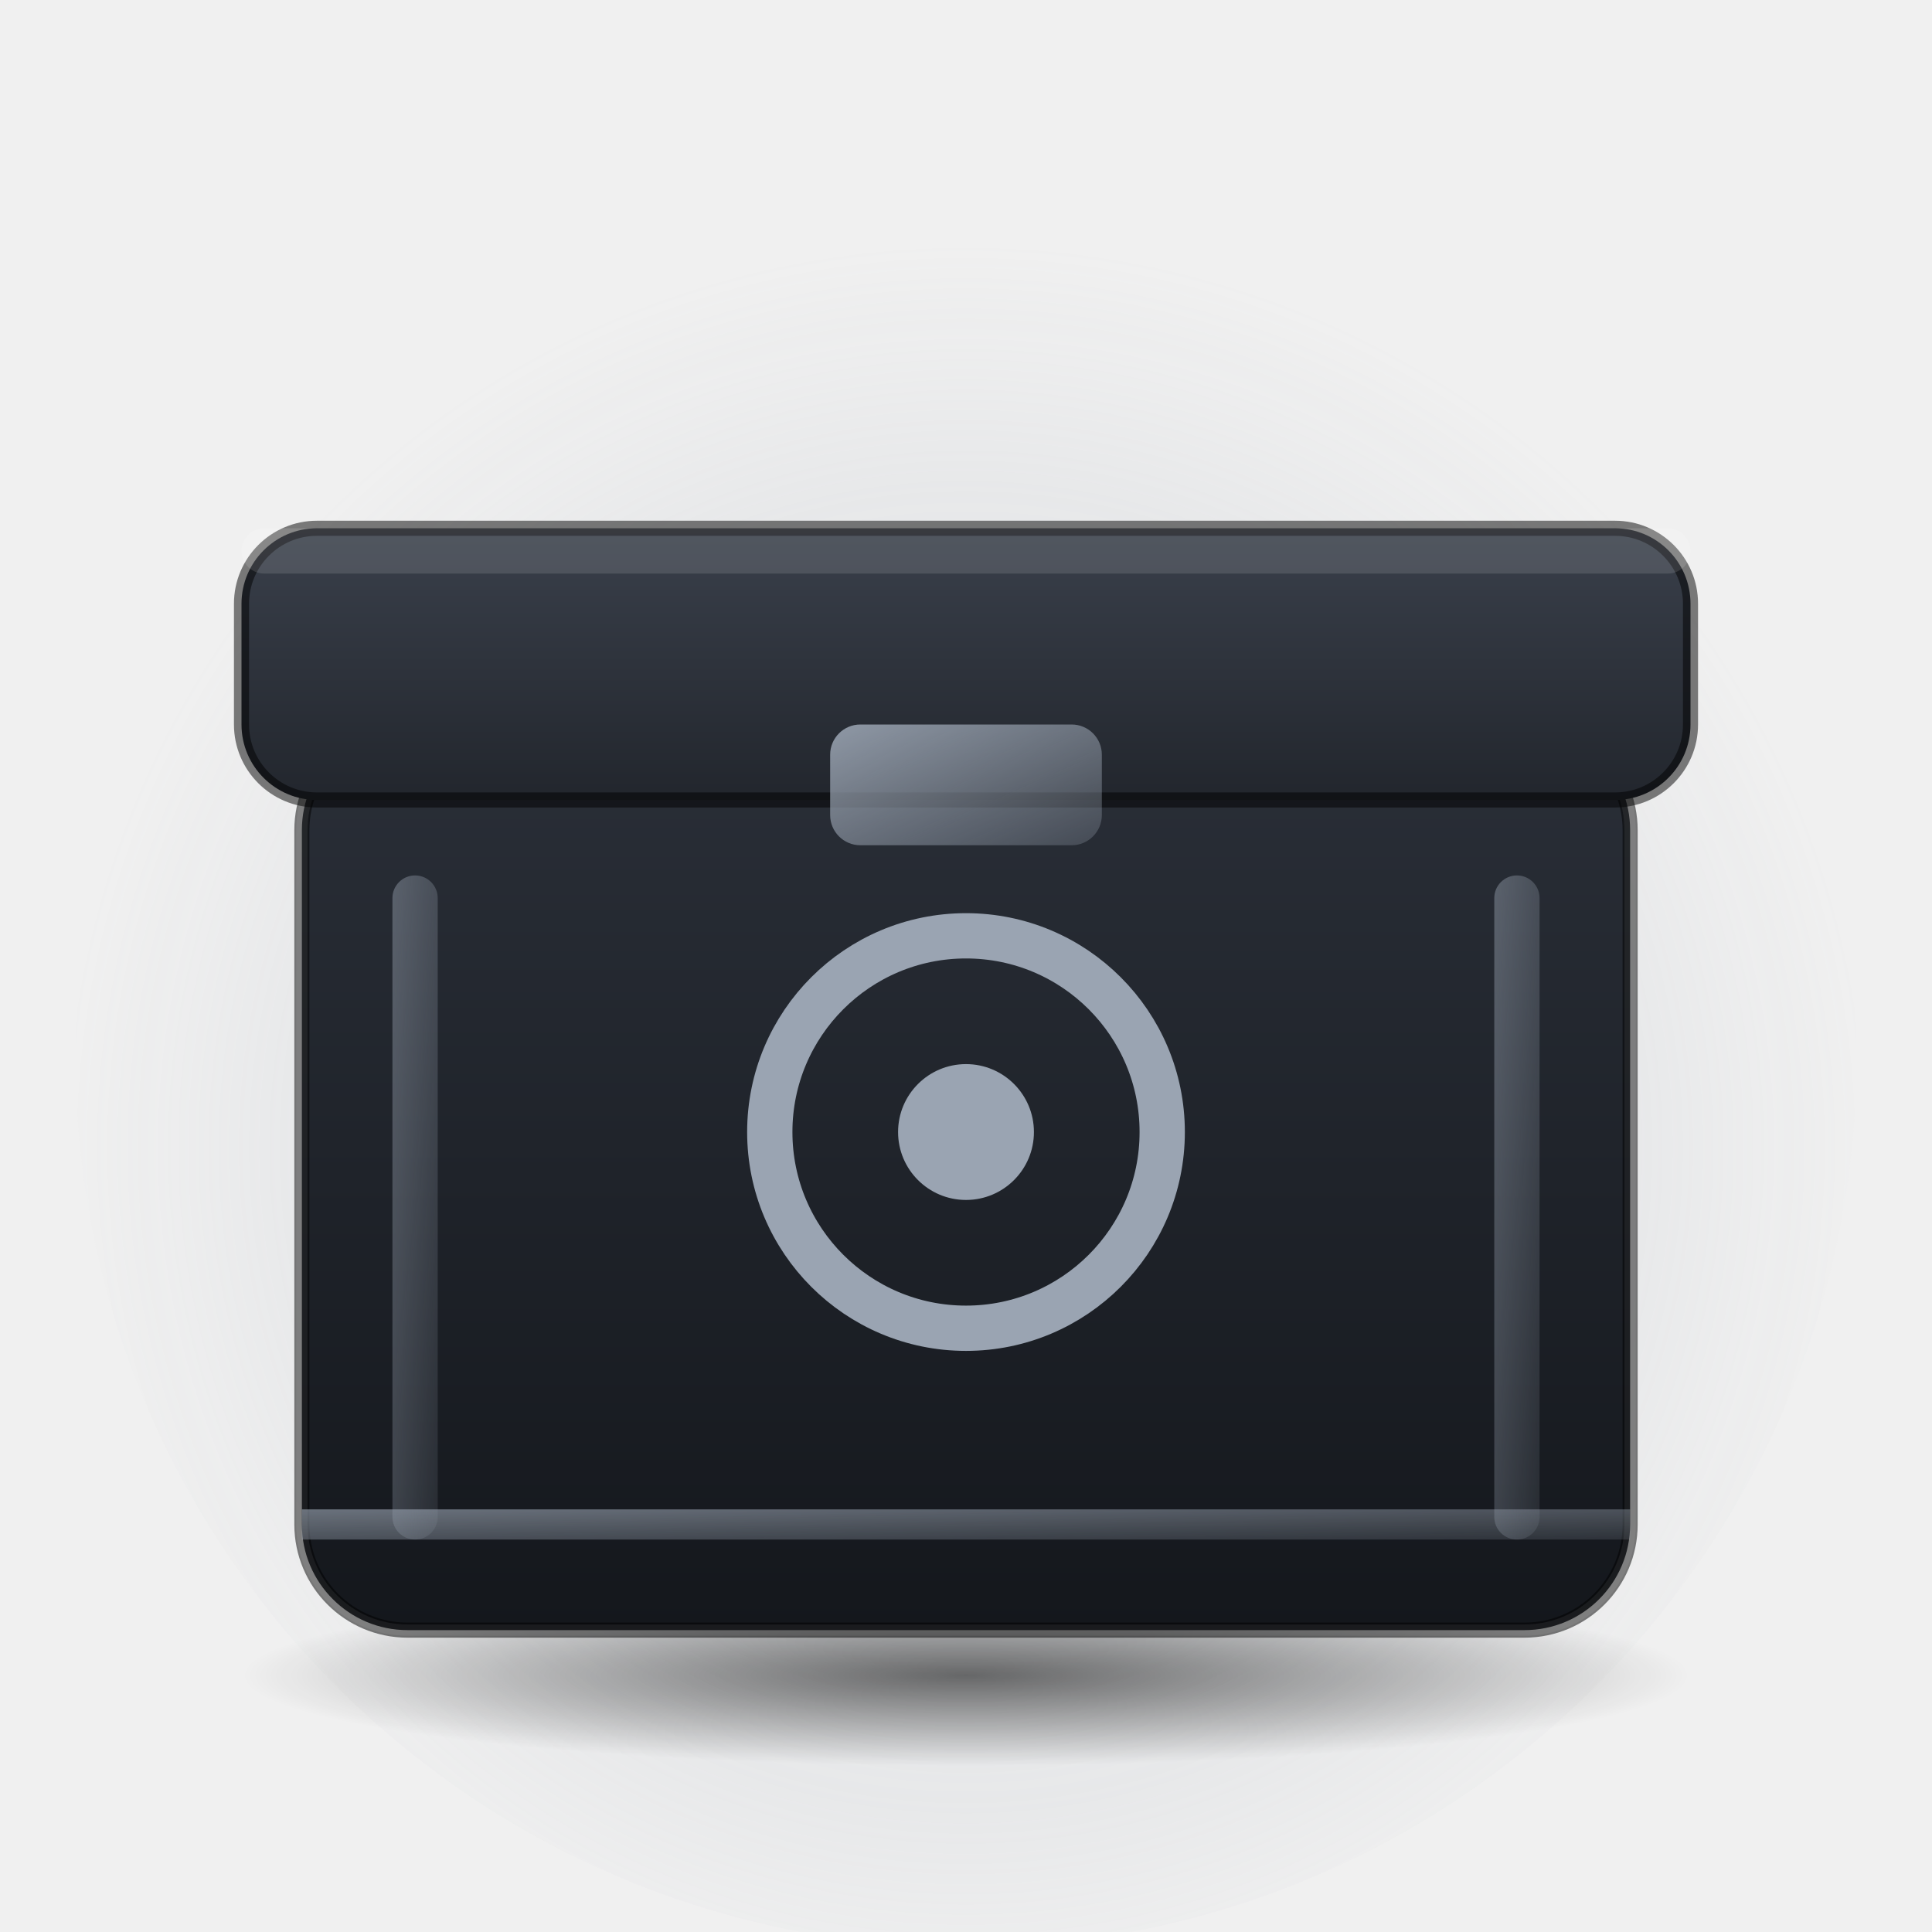
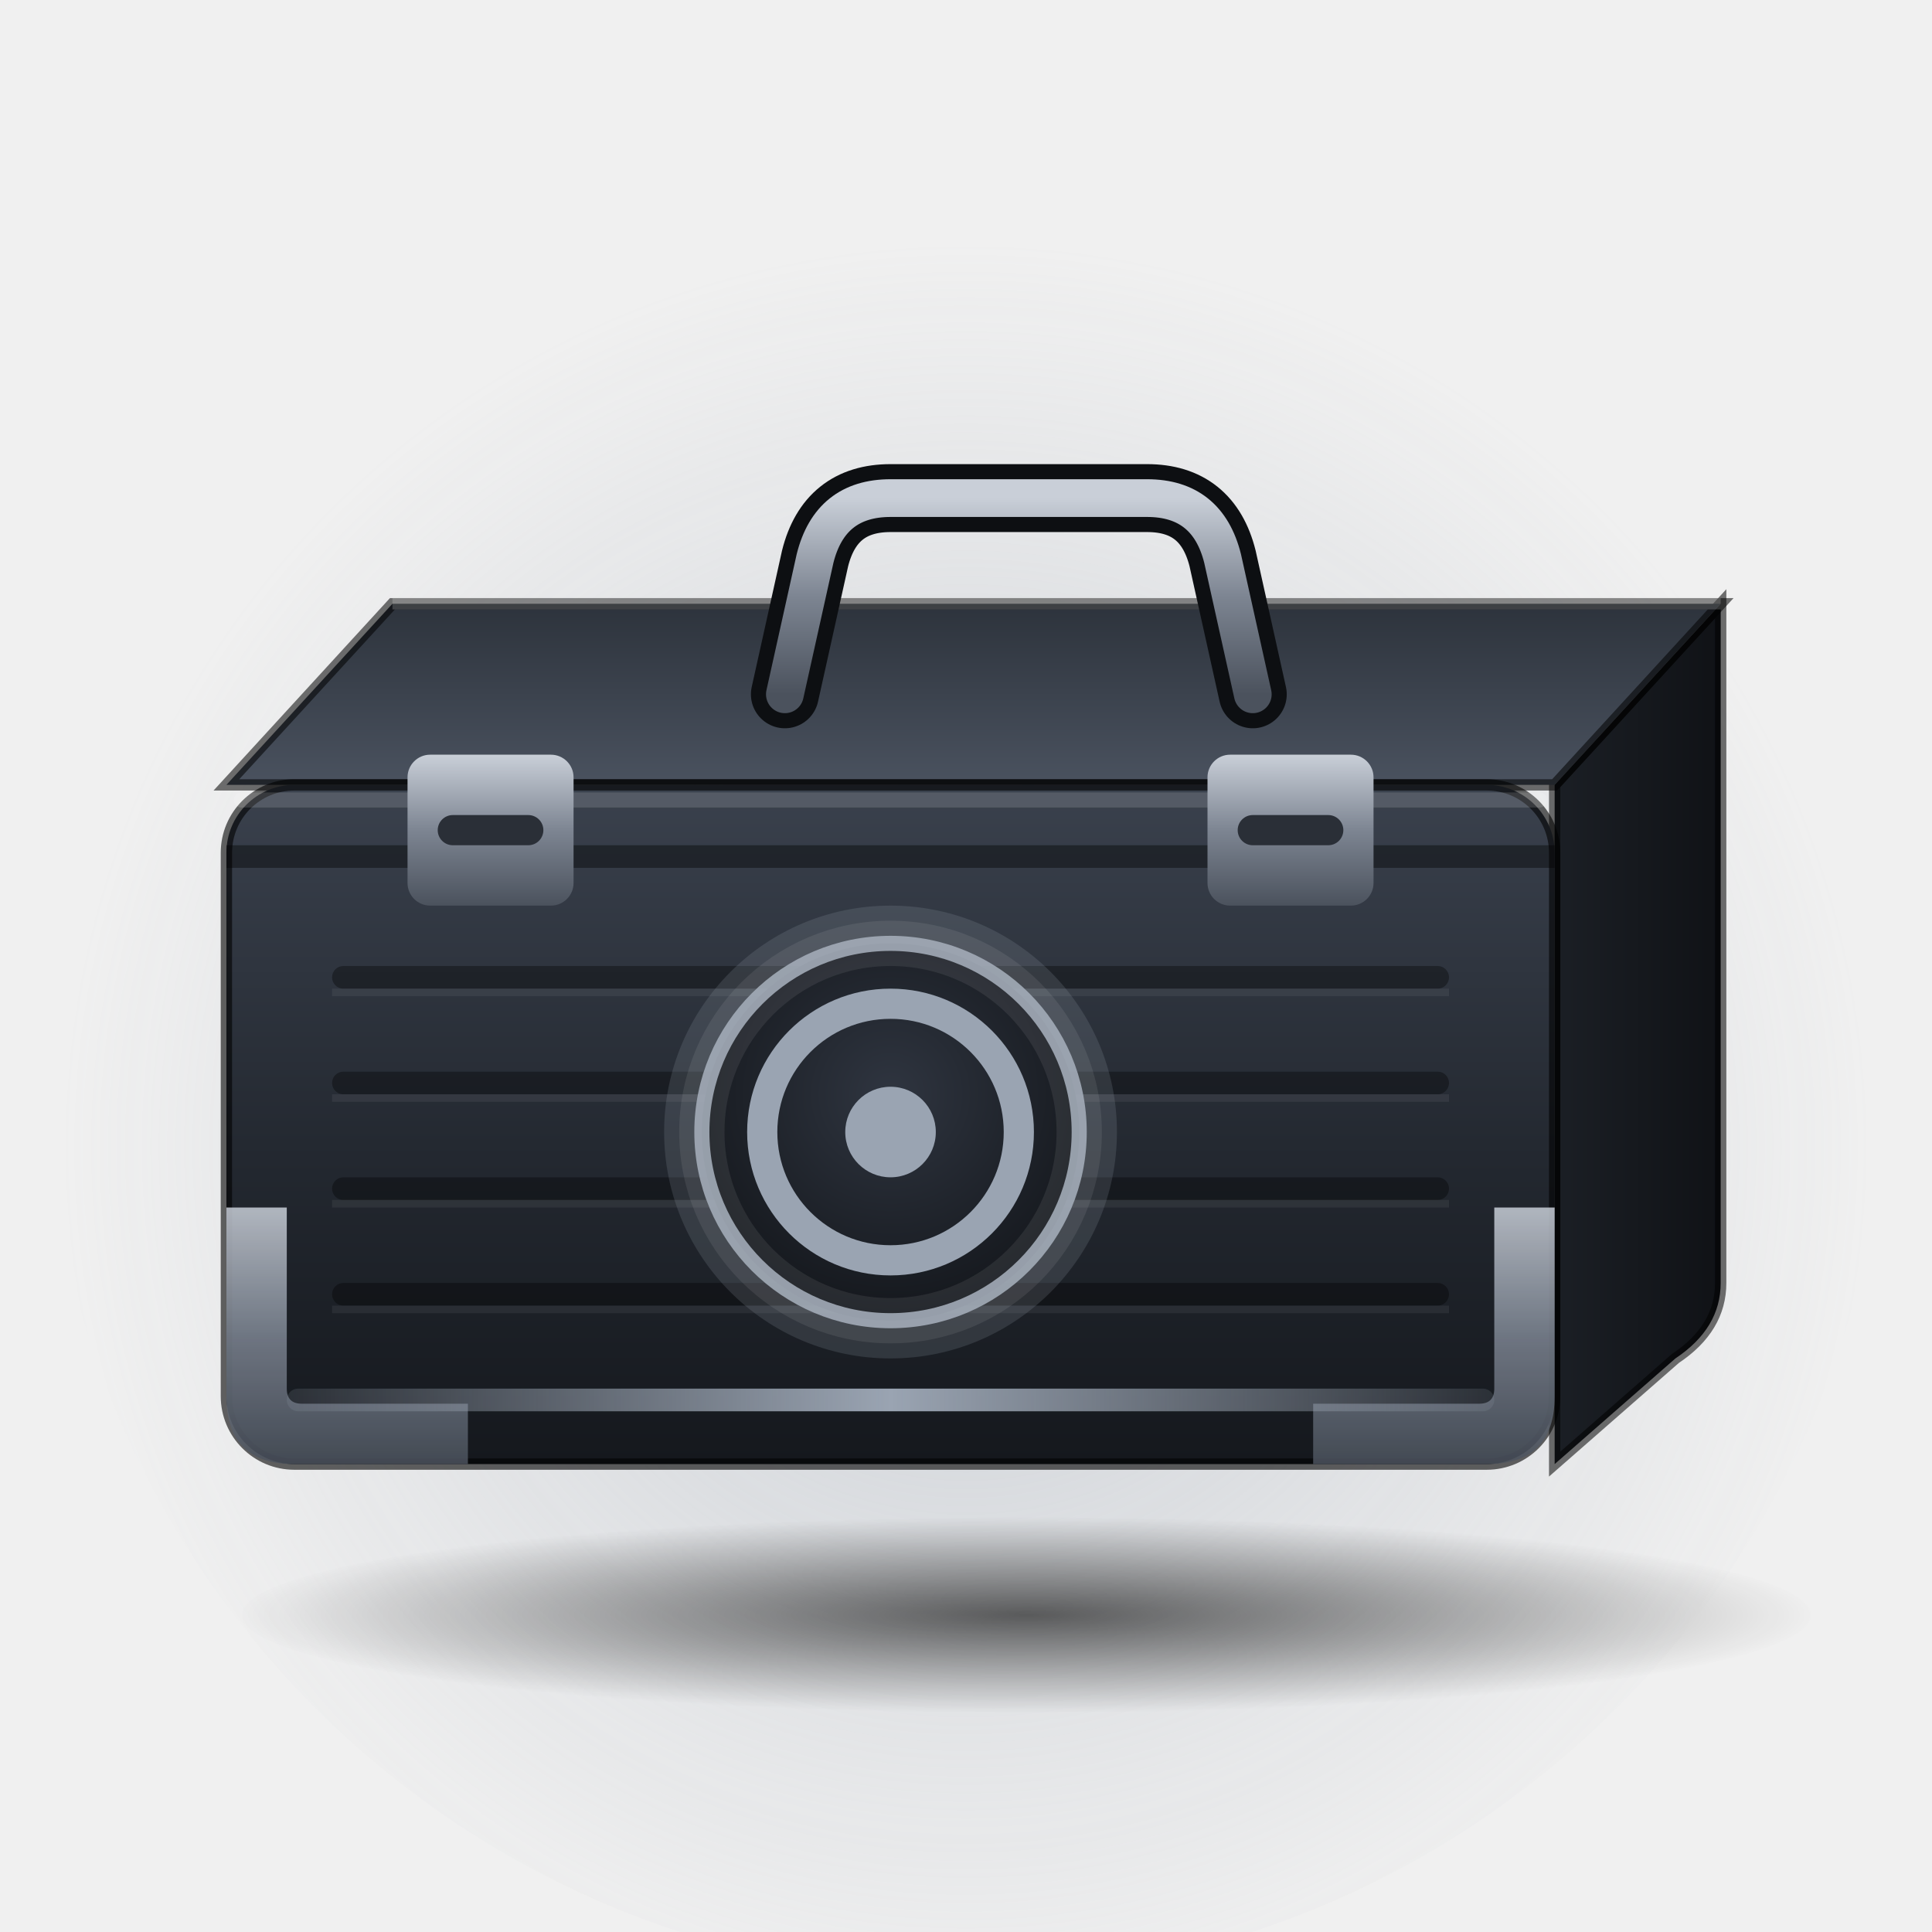
<svg xmlns="http://www.w3.org/2000/svg" viewBox="0 0 256 256" width="256" height="256">
  <defs>
-     <linearGradient id="b" x1="0" y1="0" x2="0" y2="1">
-       <stop offset="0" stop-color="#2a2f38" />
-       <stop offset="1" stop-color="#14171c" />
+     <linearGradient id="front" x1="0" y1="0" x2="0" y2="1">
+       <stop offset="0" stop-color="#3a414d" />
+       <stop offset=".55" stop-color="#232830" />
+       <stop offset="1" stop-color="#15181d" />
    </linearGradient>
-     <linearGradient id="l" x1="0" y1="0" x2="0" y2="1">
-       <stop offset="0" stop-color="#3a404b" />
-       <stop offset="1" stop-color="#22262d" />
+     <linearGradient id="top" x1="0" y1="1" x2="0" y2="0">
+       <stop offset="0" stop-color="#4a525f" />
+       <stop offset="1" stop-color="#2d333c" />
    </linearGradient>
-     <linearGradient id="a" x1="0" y1="0" x2="1" y2="1">
-       <stop offset="0" stop-color="#9aa4b2" stop-opacity=".9" />
-       <stop offset="1" stop-color="#9aa4b2" stop-opacity=".25" />
+     <linearGradient id="side" x1="0" y1="0" x2="1" y2="0">
+       <stop offset="0" stop-color="#1b1f25" />
+       <stop offset="1" stop-color="#101216" />
    </linearGradient>
-     <radialGradient id="g" cx=".5" cy=".55" r=".5">
-       <stop offset="0" stop-color="#9aa4b2" stop-opacity=".35" />
+     <linearGradient id="acc" x1="0" y1="0" x2="1" y2="0">
+       <stop offset="0" stop-color="#9aa4b2" stop-opacity=".15" />
+       <stop offset=".5" stop-color="#9aa4b2" />
+       <stop offset="1" stop-color="#9aa4b2" stop-opacity=".15" />
+     </linearGradient>
+     <radialGradient id="glow" cx=".5" cy=".55" r=".5">
+       <stop offset="0" stop-color="#9aa4b2" stop-opacity=".42" />
      <stop offset="1" stop-color="#9aa4b2" stop-opacity="0" />
    </radialGradient>
+     <radialGradient id="badge" cx=".5" cy=".4" r=".6">
+       <stop offset="0" stop-color="#2f3540" />
+       <stop offset="1" stop-color="#14171c" />
+     </radialGradient>
    <radialGradient id="sh" cx=".5" cy=".5" r=".5">
-       <stop offset="0" stop-color="#000" stop-opacity=".55" />
+       <stop offset="0" stop-color="#000" stop-opacity=".6" />
      <stop offset="1" stop-color="#000" stop-opacity="0" />
    </radialGradient>
+     <linearGradient id="metal" x1="0" y1="0" x2="0" y2="1">
+       <stop offset="0" stop-color="#c9cfd8" />
+       <stop offset=".5" stop-color="#7d8592" />
+       <stop offset="1" stop-color="#4b525d" />
+     </linearGradient>
  </defs>
-   <circle cx="128" cy="140" r="118" fill="url(#g)" />
-   <ellipse cx="128" cy="222" rx="96" ry="12" fill="url(#sh)" />
-   <rect x="40" y="96" width="176" height="120" rx="14" fill="url(#b)" stroke="#000" stroke-opacity=".5" stroke-width="2" />
-   <rect x="40" y="96" width="176" height="120" rx="14" fill="none" stroke="#fff" stroke-opacity=".07" stroke-width="1.5" />
-   <rect x="32" y="70" width="192" height="36" rx="10" fill="url(#l)" stroke="#000" stroke-opacity=".5" stroke-width="2" />
-   <rect x="32" y="70" width="192" height="6" rx="3" fill="#fff" opacity=".12" />
-   <rect x="110" y="96" width="36" height="16" rx="4" fill="url(#a)" />
-   <rect x="40" y="200" width="176" height="4" fill="url(#a)" opacity=".7" />
-   <rect x="52" y="116" width="6" height="88" rx="3" fill="url(#a)" opacity=".5" />
-   <rect x="198" y="116" width="6" height="88" rx="3" fill="url(#a)" opacity=".5" />
-   <circle cx="128" cy="150" r="26" fill="none" stroke="#9aa4b2" stroke-width="6" />
-   <circle cx="128" cy="150" r="9" fill="#9aa4b2" />
+   <circle cx="128" cy="140" r="122" fill="url(#glow)" />
+   <ellipse cx="136" cy="214" rx="104" ry="13" fill="url(#sh)" />
+   <path d="M206 104 L228 80 L228 170 Q228 176 222 180 L206 194 Z" fill="url(#side)" stroke="#000" stroke-opacity=".55" stroke-width="1.5" />
+   <path d="M30 104 L52 80 L228 80 L206 104 Z" fill="url(#top)" stroke="#000" stroke-opacity=".55" stroke-width="1.5" />
+   <path d="M52 80 L228 80" stroke="#fff" stroke-opacity=".18" stroke-width="1.5" />
+   <path d="M104 92 L108 74 Q110 66 118 66 L152 66 Q160 66 162 74 L166 92" fill="none" stroke="#0d0f12" stroke-width="9" stroke-linecap="round" />
+   <path d="M104 92 L108 74 Q110 66 118 66 L152 66 Q160 66 162 74 L166 92" fill="none" stroke="url(#metal)" stroke-width="5" stroke-linecap="round" />
+   <rect x="30" y="104" width="176" height="90" rx="9" fill="url(#front)" stroke="#000" stroke-opacity=".6" stroke-width="1.5" />
+   <rect x="31" y="105" width="174" height="2" rx="1" fill="#fff" opacity=".14" />
+   <rect x="30" y="112" width="176" height="3" fill="#000" opacity=".4" />
+   <rect x="44" y="128" width="148" height="3" rx="1.5" fill="#000" opacity=".35" />
+   <rect x="44" y="131" width="148" height="1" fill="#fff" opacity=".06" />
+   <rect x="44" y="142" width="148" height="3" rx="1.5" fill="#000" opacity=".35" />
+   <rect x="44" y="145" width="148" height="1" fill="#fff" opacity=".06" />
+   <rect x="44" y="156" width="148" height="3" rx="1.5" fill="#000" opacity=".35" />
+   <rect x="44" y="159" width="148" height="1" fill="#fff" opacity=".06" />
+   <rect x="44" y="170" width="148" height="3" rx="1.5" fill="#000" opacity=".35" />
+   <rect x="44" y="173" width="148" height="1" fill="#fff" opacity=".06" />
+   <path d="M30 160 L30 185 Q30 194 39 194 L62 194 L62 186 L40 186 Q38 186 38 184 L38 160 Z" fill="url(#metal)" opacity=".85" />
+   <path d="M206 160 L206 185 Q206 194 197 194 L174 194 L174 186 L196 186 Q198 186 198 184 L198 160 Z" fill="url(#metal)" opacity=".85" />
+   <g>
+     <rect x="54" y="100" width="22" height="20" rx="3" fill="url(#metal)" />
+     <rect x="58" y="108" width="14" height="4" rx="2" fill="#2a2f37" />
+   </g>
+   <g>
+     <rect x="160" y="100" width="22" height="20" rx="3" fill="url(#metal)" />
+     <rect x="164" y="108" width="14" height="4" rx="2" fill="#2a2f37" />
+   </g>
+   <rect x="38" y="184" width="160" height="3" rx="1.5" fill="url(#acc)" />
+   <g transform="translate(118 150)">
+     <circle r="30" fill="#9aa4b2" opacity=".18" />
+     <circle r="25" fill="url(#badge)" stroke="#9aa4b2" stroke-opacity=".9" stroke-width="2" />
+     <circle r="25" fill="none" stroke="#fff" stroke-opacity=".08" stroke-width="6" />
+     <circle cx="0" cy="0" r="17" fill="none" stroke="#9aa4b2" stroke-width="4" />
+     <circle r="6" fill="#9aa4b2" />
+   </g>
</svg>
